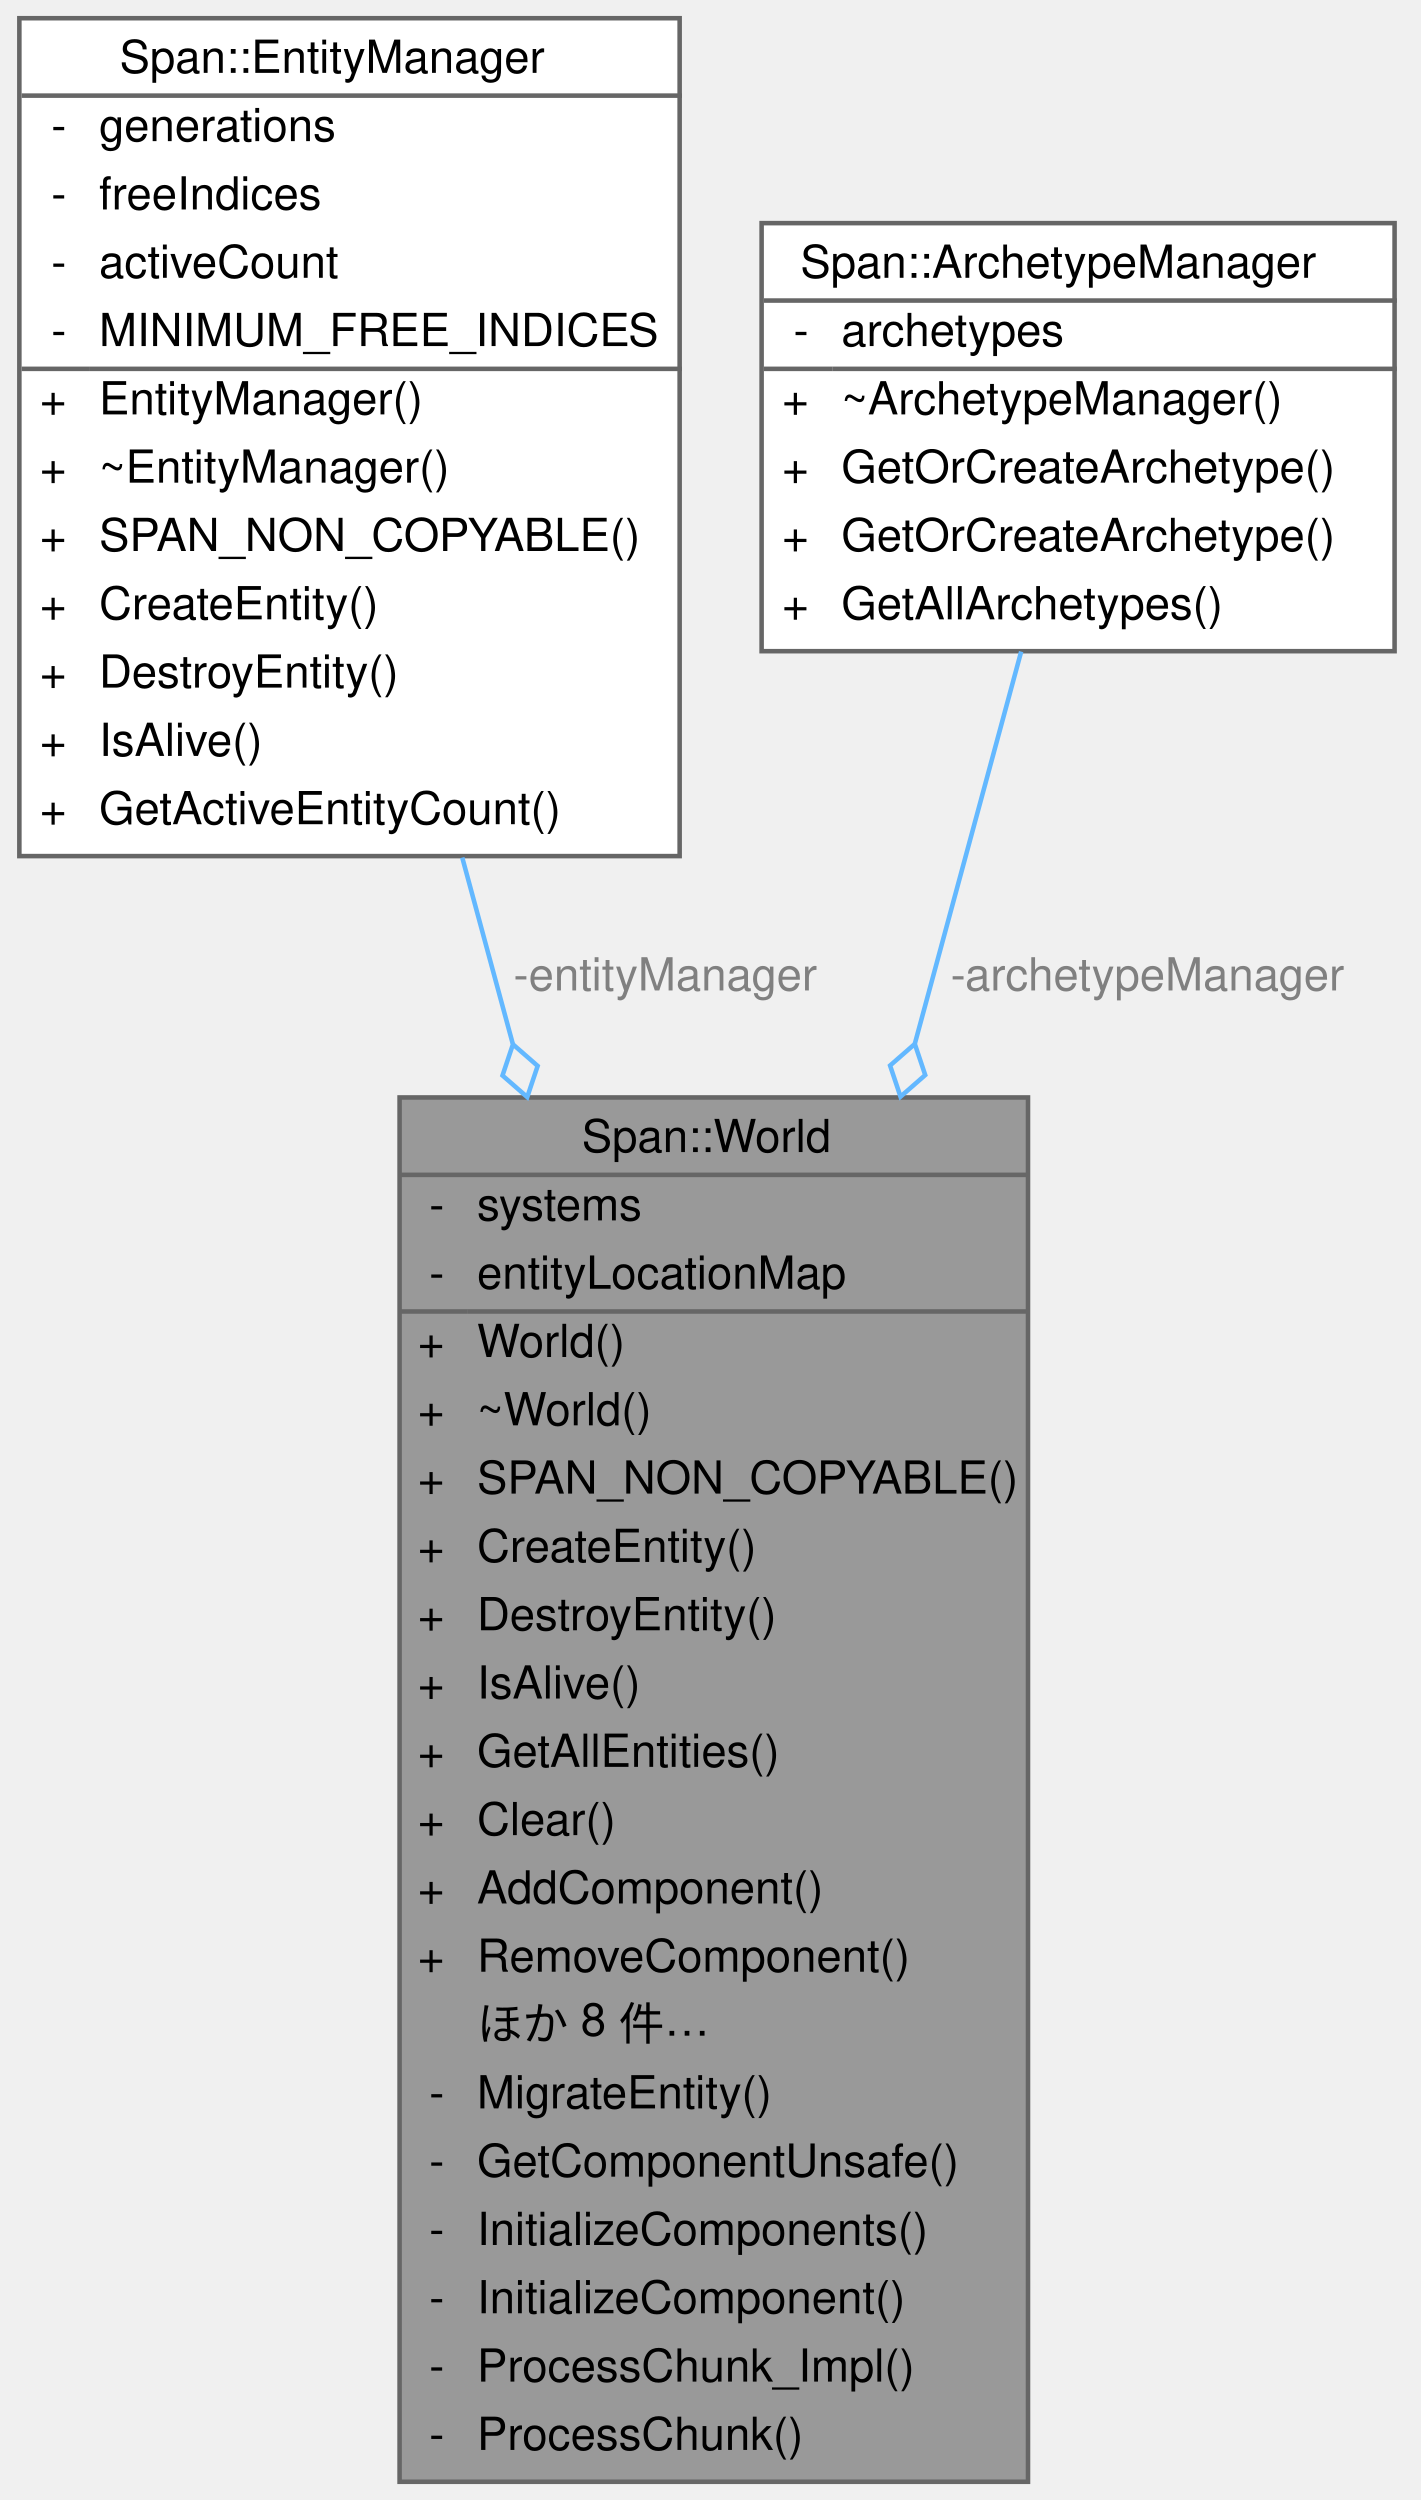
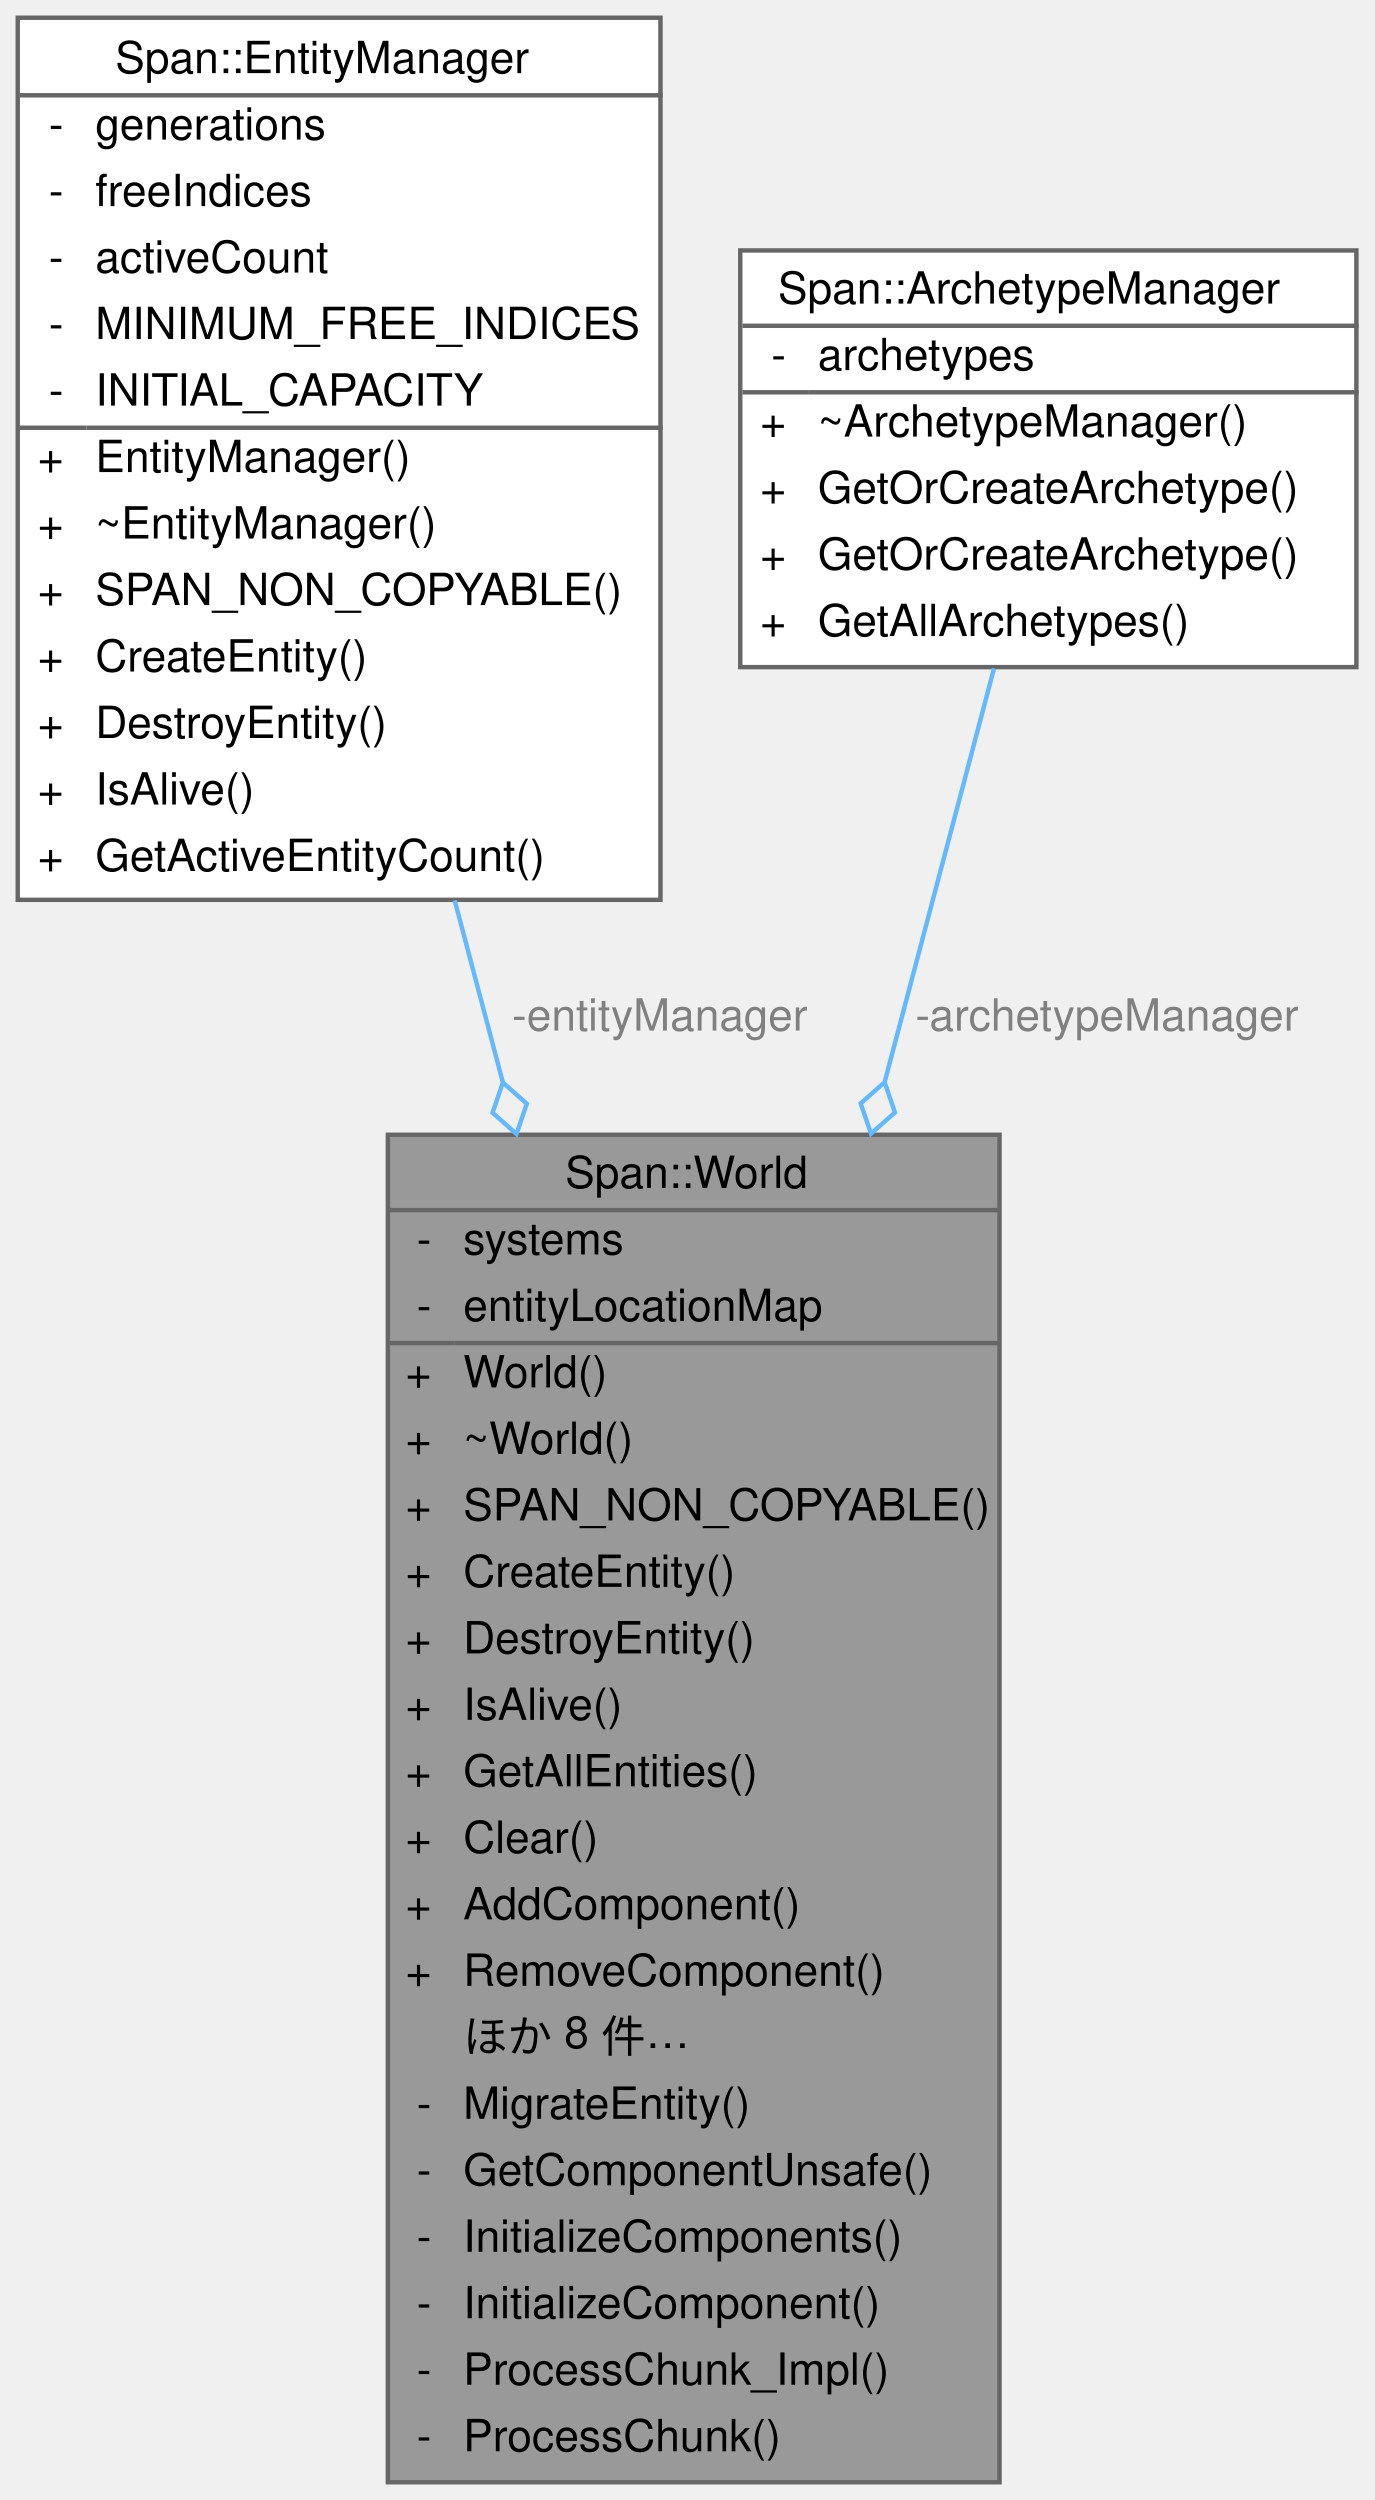
- <svg xmlns="http://www.w3.org/2000/svg" xmlns:xlink="http://www.w3.org/1999/xlink" width="312pt" height="549pt" viewBox="0.00 0.00 311.50 549.00">
-   <g id="graph0" class="graph" transform="scale(1 1) rotate(0) translate(4 545)">
+ <svg xmlns="http://www.w3.org/2000/svg" xmlns:xlink="http://www.w3.org/1999/xlink" width="310pt" height="564pt" viewBox="0.00 0.00 310.00 564.00">
+   <g id="graph0" class="graph" transform="scale(1 1) rotate(0) translate(4 560)">
    <g id="Node000001" class="node">
      <g id="a_Node000001">
        <a xlink:title="🌏 ECSの管理マネージャー。全てのEntityとSystemを保持します。">
          <polygon fill="#999999" stroke="transparent" points="221.5,-304 83.5,-304 83.5,0 221.5,0 221.5,-304" />
          <text text-anchor="start" x="123.5" y="-292" font-family="Helvetica,sans-Serif" font-size="10.00">Span::World</text>
          <text text-anchor="start" x="90" y="-277" font-family="Helvetica,sans-Serif" font-size="10.00">-</text>
          <text text-anchor="start" x="100.5" y="-277" font-family="Helvetica,sans-Serif" font-size="10.00">systems</text>
          <text text-anchor="start" x="90" y="-262" font-family="Helvetica,sans-Serif" font-size="10.00">-</text>
          <text text-anchor="start" x="100.5" y="-262" font-family="Helvetica,sans-Serif" font-size="10.00">entityLocationMap</text>
          <text text-anchor="start" x="87.5" y="-247" font-family="Helvetica,sans-Serif" font-size="10.00">+</text>
          <text text-anchor="start" x="100.5" y="-247" font-family="Helvetica,sans-Serif" font-size="10.00">World()</text>
          <text text-anchor="start" x="87.5" y="-232" font-family="Helvetica,sans-Serif" font-size="10.00">+</text>
          <text text-anchor="start" x="100.5" y="-232" font-family="Helvetica,sans-Serif" font-size="10.00">~World()</text>
          <text text-anchor="start" x="87.5" y="-217" font-family="Helvetica,sans-Serif" font-size="10.00">+</text>
          <text text-anchor="start" x="100.5" y="-217" font-family="Helvetica,sans-Serif" font-size="10.00">SPAN_NON_COPYABLE()</text>
          <text text-anchor="start" x="87.5" y="-202" font-family="Helvetica,sans-Serif" font-size="10.00">+</text>
          <text text-anchor="start" x="100.5" y="-202" font-family="Helvetica,sans-Serif" font-size="10.00">CreateEntity()</text>
          <text text-anchor="start" x="87.5" y="-187" font-family="Helvetica,sans-Serif" font-size="10.00">+</text>
          <text text-anchor="start" x="100.5" y="-187" font-family="Helvetica,sans-Serif" font-size="10.00">DestroyEntity()</text>
          <text text-anchor="start" x="87.5" y="-172" font-family="Helvetica,sans-Serif" font-size="10.00">+</text>
          <text text-anchor="start" x="100.5" y="-172" font-family="Helvetica,sans-Serif" font-size="10.00">IsAlive()</text>
          <text text-anchor="start" x="87.5" y="-157" font-family="Helvetica,sans-Serif" font-size="10.00">+</text>
          <text text-anchor="start" x="100.5" y="-157" font-family="Helvetica,sans-Serif" font-size="10.00">GetAllEntities()</text>
          <text text-anchor="start" x="87.5" y="-142" font-family="Helvetica,sans-Serif" font-size="10.00">+</text>
          <text text-anchor="start" x="100.5" y="-142" font-family="Helvetica,sans-Serif" font-size="10.00">Clear()</text>
          <text text-anchor="start" x="87.5" y="-127" font-family="Helvetica,sans-Serif" font-size="10.00">+</text>
          <text text-anchor="start" x="100.5" y="-127" font-family="Helvetica,sans-Serif" font-size="10.00">AddComponent()</text>
          <text text-anchor="start" x="87.5" y="-112" font-family="Helvetica,sans-Serif" font-size="10.00">+</text>
          <text text-anchor="start" x="100.5" y="-112" font-family="Helvetica,sans-Serif" font-size="10.00">RemoveComponent()</text>
          <text text-anchor="start" x="100.5" y="-97" font-family="Helvetica,sans-Serif" font-size="10.00">ほか 8 件…</text>
          <text text-anchor="start" x="90" y="-82" font-family="Helvetica,sans-Serif" font-size="10.00">-</text>
          <text text-anchor="start" x="100.5" y="-82" font-family="Helvetica,sans-Serif" font-size="10.00">MigrateEntity()</text>
          <text text-anchor="start" x="90" y="-67" font-family="Helvetica,sans-Serif" font-size="10.00">-</text>
          <text text-anchor="start" x="100.5" y="-67" font-family="Helvetica,sans-Serif" font-size="10.00">GetComponentUnsafe()</text>
          <text text-anchor="start" x="90" y="-52" font-family="Helvetica,sans-Serif" font-size="10.00">-</text>
          <text text-anchor="start" x="100.5" y="-52" font-family="Helvetica,sans-Serif" font-size="10.00">InitializeComponents()</text>
          <text text-anchor="start" x="90" y="-37" font-family="Helvetica,sans-Serif" font-size="10.00">-</text>
          <text text-anchor="start" x="100.5" y="-37" font-family="Helvetica,sans-Serif" font-size="10.00">InitializeComponent()</text>
          <text text-anchor="start" x="90" y="-22" font-family="Helvetica,sans-Serif" font-size="10.00">-</text>
          <text text-anchor="start" x="100.5" y="-22" font-family="Helvetica,sans-Serif" font-size="10.00">ProcessChunk_Impl()</text>
          <text text-anchor="start" x="90" y="-7" font-family="Helvetica,sans-Serif" font-size="10.00">-</text>
          <text text-anchor="start" x="100.5" y="-7" font-family="Helvetica,sans-Serif" font-size="10.00">ProcessChunk()</text>
          <polygon fill="#666666" stroke="#666666" points="83.5,-287 83.5,-287 221.5,-287 221.5,-287 83.5,-287" />
          <polygon fill="#666666" stroke="#666666" points="83.5,-257 83.5,-257 98.5,-257 98.5,-257 83.5,-257" />
          <polygon fill="#666666" stroke="#666666" points="98.5,-257 98.5,-257 221.5,-257 221.5,-257 98.5,-257" />
          <polygon fill="none" stroke="#666666" points="83.5,0 83.5,-304 221.5,-304 221.5,0 83.5,0" />
        </a>
      </g>
    </g>
    <g id="Node000002" class="node">
      <g id="a_Node000002">
        <a xlink:href="classSpan_1_1EntityManager.html" target="_top" xlink:title="🆔 Entity IDの発行、破棄、有効性チェックを行う管理クラス。">
-           <polygon fill="white" stroke="transparent" points="145,-541 0,-541 0,-357 145,-357 145,-541" />
-           <text text-anchor="start" x="22" y="-529" font-family="Helvetica,sans-Serif" font-size="10.00">Span::EntityManager</text>
-           <text text-anchor="start" x="7" y="-514" font-family="Helvetica,sans-Serif" font-size="10.00">-</text>
-           <text text-anchor="start" x="17.5" y="-514" font-family="Helvetica,sans-Serif" font-size="10.00">generations</text>
-           <text text-anchor="start" x="7" y="-499" font-family="Helvetica,sans-Serif" font-size="10.00">-</text>
-           <text text-anchor="start" x="17.5" y="-499" font-family="Helvetica,sans-Serif" font-size="10.00">freeIndices</text>
-           <text text-anchor="start" x="7" y="-484" font-family="Helvetica,sans-Serif" font-size="10.00">-</text>
-           <text text-anchor="start" x="17.5" y="-484" font-family="Helvetica,sans-Serif" font-size="10.00">activeCount</text>
-           <text text-anchor="start" x="7" y="-469" font-family="Helvetica,sans-Serif" font-size="10.00">-</text>
-           <text text-anchor="start" x="17.5" y="-469" font-family="Helvetica,sans-Serif" font-size="10.00">MINIMUM_FREE_INDICES</text>
-           <text text-anchor="start" x="4.5" y="-454" font-family="Helvetica,sans-Serif" font-size="10.00">+</text>
-           <text text-anchor="start" x="17.5" y="-454" font-family="Helvetica,sans-Serif" font-size="10.00">EntityManager()</text>
-           <text text-anchor="start" x="4.5" y="-439" font-family="Helvetica,sans-Serif" font-size="10.00">+</text>
-           <text text-anchor="start" x="17.5" y="-439" font-family="Helvetica,sans-Serif" font-size="10.00">~EntityManager()</text>
-           <text text-anchor="start" x="4.5" y="-424" font-family="Helvetica,sans-Serif" font-size="10.00">+</text>
-           <text text-anchor="start" x="17.5" y="-424" font-family="Helvetica,sans-Serif" font-size="10.00">SPAN_NON_COPYABLE()</text>
-           <text text-anchor="start" x="4.5" y="-409" font-family="Helvetica,sans-Serif" font-size="10.00">+</text>
-           <text text-anchor="start" x="17.5" y="-409" font-family="Helvetica,sans-Serif" font-size="10.00">CreateEntity()</text>
-           <text text-anchor="start" x="4.5" y="-394" font-family="Helvetica,sans-Serif" font-size="10.00">+</text>
-           <text text-anchor="start" x="17.5" y="-394" font-family="Helvetica,sans-Serif" font-size="10.00">DestroyEntity()</text>
-           <text text-anchor="start" x="4.5" y="-379" font-family="Helvetica,sans-Serif" font-size="10.00">+</text>
-           <text text-anchor="start" x="17.5" y="-379" font-family="Helvetica,sans-Serif" font-size="10.00">IsAlive()</text>
-           <text text-anchor="start" x="4.5" y="-364" font-family="Helvetica,sans-Serif" font-size="10.00">+</text>
-           <text text-anchor="start" x="17.5" y="-364" font-family="Helvetica,sans-Serif" font-size="10.00">GetActiveEntityCount()</text>
-           <polygon fill="#666666" stroke="#666666" points="0.5,-524 0.5,-524 145.5,-524 145.5,-524 0.5,-524" />
-           <polygon fill="#666666" stroke="#666666" points="0.5,-464 0.5,-464 15.5,-464 15.5,-464 0.5,-464" />
-           <polygon fill="#666666" stroke="#666666" points="15.5,-464 15.5,-464 145.5,-464 145.5,-464 15.5,-464" />
-           <polygon fill="none" stroke="#666666" points="0,-357 0,-541 145,-541 145,-357 0,-357" />
+           <polygon fill="white" stroke="transparent" points="145,-556 0,-556 0,-357 145,-357 145,-556" />
+           <text text-anchor="start" x="22" y="-543.5" font-family="Helvetica,sans-Serif" font-size="10.00">Span::EntityManager</text>
+           <text text-anchor="start" x="7" y="-528.5" font-family="Helvetica,sans-Serif" font-size="10.00">-</text>
+           <text text-anchor="start" x="17.5" y="-528.5" font-family="Helvetica,sans-Serif" font-size="10.00">generations</text>
+           <text text-anchor="start" x="7" y="-513.5" font-family="Helvetica,sans-Serif" font-size="10.00">-</text>
+           <text text-anchor="start" x="17.5" y="-513.5" font-family="Helvetica,sans-Serif" font-size="10.00">freeIndices</text>
+           <text text-anchor="start" x="7" y="-498.5" font-family="Helvetica,sans-Serif" font-size="10.00">-</text>
+           <text text-anchor="start" x="17.5" y="-498.5" font-family="Helvetica,sans-Serif" font-size="10.00">activeCount</text>
+           <text text-anchor="start" x="7" y="-483.5" font-family="Helvetica,sans-Serif" font-size="10.00">-</text>
+           <text text-anchor="start" x="17.5" y="-483.5" font-family="Helvetica,sans-Serif" font-size="10.00">MINIMUM_FREE_INDICES</text>
+           <text text-anchor="start" x="7" y="-468.5" font-family="Helvetica,sans-Serif" font-size="10.00">-</text>
+           <text text-anchor="start" x="17.5" y="-468.5" font-family="Helvetica,sans-Serif" font-size="10.00">INITIAL_CAPACITY</text>
+           <text text-anchor="start" x="4.5" y="-453.5" font-family="Helvetica,sans-Serif" font-size="10.00">+</text>
+           <text text-anchor="start" x="17.5" y="-453.5" font-family="Helvetica,sans-Serif" font-size="10.00">EntityManager()</text>
+           <text text-anchor="start" x="4.5" y="-438.5" font-family="Helvetica,sans-Serif" font-size="10.00">+</text>
+           <text text-anchor="start" x="17.5" y="-438.5" font-family="Helvetica,sans-Serif" font-size="10.00">~EntityManager()</text>
+           <text text-anchor="start" x="4.5" y="-423.5" font-family="Helvetica,sans-Serif" font-size="10.00">+</text>
+           <text text-anchor="start" x="17.5" y="-423.5" font-family="Helvetica,sans-Serif" font-size="10.00">SPAN_NON_COPYABLE()</text>
+           <text text-anchor="start" x="4.5" y="-408.5" font-family="Helvetica,sans-Serif" font-size="10.00">+</text>
+           <text text-anchor="start" x="17.5" y="-408.5" font-family="Helvetica,sans-Serif" font-size="10.00">CreateEntity()</text>
+           <text text-anchor="start" x="4.5" y="-393.5" font-family="Helvetica,sans-Serif" font-size="10.00">+</text>
+           <text text-anchor="start" x="17.5" y="-393.5" font-family="Helvetica,sans-Serif" font-size="10.00">DestroyEntity()</text>
+           <text text-anchor="start" x="4.5" y="-378.5" font-family="Helvetica,sans-Serif" font-size="10.00">+</text>
+           <text text-anchor="start" x="17.5" y="-378.5" font-family="Helvetica,sans-Serif" font-size="10.00">IsAlive()</text>
+           <text text-anchor="start" x="4.5" y="-363.5" font-family="Helvetica,sans-Serif" font-size="10.00">+</text>
+           <text text-anchor="start" x="17.5" y="-363.5" font-family="Helvetica,sans-Serif" font-size="10.00">GetActiveEntityCount()</text>
+           <polygon fill="#666666" stroke="#666666" points="0.5,-538.5 0.5,-538.5 145.5,-538.5 145.5,-538.5 0.5,-538.5" />
+           <polygon fill="#666666" stroke="#666666" points="0.5,-463.5 0.5,-463.5 15.5,-463.5 15.5,-463.5 0.5,-463.5" />
+           <polygon fill="#666666" stroke="#666666" points="15.5,-463.5 15.5,-463.5 145.5,-463.5 145.5,-463.5 15.5,-463.5" />
+           <polygon fill="none" stroke="#666666" points="0,-357 0,-556 145,-556 145,-357 0,-357" />
        </a>
      </g>
    </g>
    <g id="edge1_Node000001_Node000002" class="edge">
      <g id="a_edge1_Node000001_Node000002">
        <a xlink:title=" ">
-           <path fill="none" stroke="#63b8ff" d="M97.26,-356.68C100.81,-343.59 104.55,-329.81 108.34,-315.84" />
-           <polygon fill="none" stroke="#63b8ff" points="108.39,-315.66 106.1,-308.82 111.53,-304.08 113.82,-310.92 108.39,-315.66" />
+           <path fill="none" stroke="#63b8ff" d="M98.58,-356.87C102.08,-343.67 105.73,-329.86 109.42,-315.91" />
+           <polygon fill="none" stroke="#63b8ff" points="109.45,-315.78 107.12,-308.96 112.52,-304.18 114.85,-311 109.45,-315.78" />
        </a>
      </g>
-       <text text-anchor="start" x="108.5" y="-327.5" font-family="Helvetica,sans-Serif" font-size="10.00" fill="grey">-entityManager</text>
+       <text text-anchor="start" x="111.5" y="-327.5" font-family="Helvetica,sans-Serif" font-size="10.00" fill="grey">-entityManager</text>
    </g>
    <g id="Node000003" class="node">
      <g id="a_Node000003">
        <a xlink:href="classSpan_1_1ArchetypeManager.html" target="_top" xlink:title="🏭 アーキタイプファクトリー&amp;キャッシュ。">
-           <polygon fill="white" stroke="transparent" points="302,-496 163,-496 163,-402 302,-402 302,-496" />
-           <text text-anchor="start" x="171.5" y="-484" font-family="Helvetica,sans-Serif" font-size="10.00">Span::ArchetypeManager</text>
-           <text text-anchor="start" x="170" y="-469" font-family="Helvetica,sans-Serif" font-size="10.00">-</text>
-           <text text-anchor="start" x="180.5" y="-469" font-family="Helvetica,sans-Serif" font-size="10.00">archetypes</text>
-           <text text-anchor="start" x="167.5" y="-454" font-family="Helvetica,sans-Serif" font-size="10.00">+</text>
-           <text text-anchor="start" x="180.5" y="-454" font-family="Helvetica,sans-Serif" font-size="10.00">~ArchetypeManager()</text>
-           <text text-anchor="start" x="167.5" y="-439" font-family="Helvetica,sans-Serif" font-size="10.00">+</text>
-           <text text-anchor="start" x="180.5" y="-439" font-family="Helvetica,sans-Serif" font-size="10.00">GetOrCreateArchetype()</text>
-           <text text-anchor="start" x="167.5" y="-424" font-family="Helvetica,sans-Serif" font-size="10.00">+</text>
-           <text text-anchor="start" x="180.5" y="-424" font-family="Helvetica,sans-Serif" font-size="10.00">GetOrCreateArchetype()</text>
-           <text text-anchor="start" x="167.5" y="-409" font-family="Helvetica,sans-Serif" font-size="10.00">+</text>
-           <text text-anchor="start" x="180.5" y="-409" font-family="Helvetica,sans-Serif" font-size="10.00">GetAllArchetypes()</text>
-           <polygon fill="#666666" stroke="#666666" points="163.5,-479 163.5,-479 302.5,-479 302.5,-479 163.5,-479" />
-           <polygon fill="#666666" stroke="#666666" points="163.5,-464 163.5,-464 178.5,-464 178.5,-464 163.5,-464" />
-           <polygon fill="#666666" stroke="#666666" points="178.5,-464 178.5,-464 302.5,-464 302.5,-464 178.5,-464" />
-           <polygon fill="none" stroke="#666666" points="163,-402 163,-496 302,-496 302,-402 163,-402" />
+           <polygon fill="white" stroke="transparent" points="302,-503.5 163,-503.5 163,-409.5 302,-409.5 302,-503.5" />
+           <text text-anchor="start" x="171.5" y="-491.5" font-family="Helvetica,sans-Serif" font-size="10.00">Span::ArchetypeManager</text>
+           <text text-anchor="start" x="170" y="-476.5" font-family="Helvetica,sans-Serif" font-size="10.00">-</text>
+           <text text-anchor="start" x="180.5" y="-476.5" font-family="Helvetica,sans-Serif" font-size="10.00">archetypes</text>
+           <text text-anchor="start" x="167.5" y="-461.5" font-family="Helvetica,sans-Serif" font-size="10.00">+</text>
+           <text text-anchor="start" x="180.5" y="-461.5" font-family="Helvetica,sans-Serif" font-size="10.00">~ArchetypeManager()</text>
+           <text text-anchor="start" x="167.5" y="-446.5" font-family="Helvetica,sans-Serif" font-size="10.00">+</text>
+           <text text-anchor="start" x="180.5" y="-446.5" font-family="Helvetica,sans-Serif" font-size="10.00">GetOrCreateArchetype()</text>
+           <text text-anchor="start" x="167.5" y="-431.5" font-family="Helvetica,sans-Serif" font-size="10.00">+</text>
+           <text text-anchor="start" x="180.5" y="-431.5" font-family="Helvetica,sans-Serif" font-size="10.00">GetOrCreateArchetype()</text>
+           <text text-anchor="start" x="167.5" y="-416.5" font-family="Helvetica,sans-Serif" font-size="10.00">+</text>
+           <text text-anchor="start" x="180.5" y="-416.5" font-family="Helvetica,sans-Serif" font-size="10.00">GetAllArchetypes()</text>
+           <polygon fill="#666666" stroke="#666666" points="163.5,-486.5 163.5,-486.5 302.5,-486.5 302.5,-486.5 163.5,-486.5" />
+           <polygon fill="#666666" stroke="#666666" points="163.5,-471.5 163.5,-471.5 178.5,-471.5 178.5,-471.5 163.5,-471.5" />
+           <polygon fill="#666666" stroke="#666666" points="178.5,-471.5 178.5,-471.5 302.5,-471.5 302.5,-471.5 178.5,-471.5" />
+           <polygon fill="none" stroke="#666666" points="163,-409.5 163,-503.5 302,-503.5 302,-409.5 163,-409.5" />
        </a>
      </g>
    </g>
    <g id="edge2_Node000001_Node000003" class="edge">
      <g id="a_edge2_Node000001_Node000003">
        <a xlink:title=" ">
-           <path fill="none" stroke="#63b8ff" d="M220,-401.91C213.54,-378.09 205.23,-347.44 196.66,-315.85" />
-           <polygon fill="none" stroke="#63b8ff" points="196.64,-315.75 191.21,-311.01 193.5,-304.17 198.93,-308.92 196.64,-315.75" />
+           <path fill="none" stroke="#63b8ff" d="M220.26,-409.23C213.5,-383.65 204.65,-350.17 195.58,-315.89" />
+           <polygon fill="none" stroke="#63b8ff" points="195.57,-315.85 190.17,-311.07 192.5,-304.25 197.9,-309.02 195.57,-315.85" />
        </a>
      </g>
-       <text text-anchor="start" x="204.5" y="-327.5" font-family="Helvetica,sans-Serif" font-size="10.00" fill="grey">-archetypeManager</text>
+       <text text-anchor="start" x="202.5" y="-327.5" font-family="Helvetica,sans-Serif" font-size="10.00" fill="grey">-archetypeManager</text>
    </g>
  </g>
</svg>
